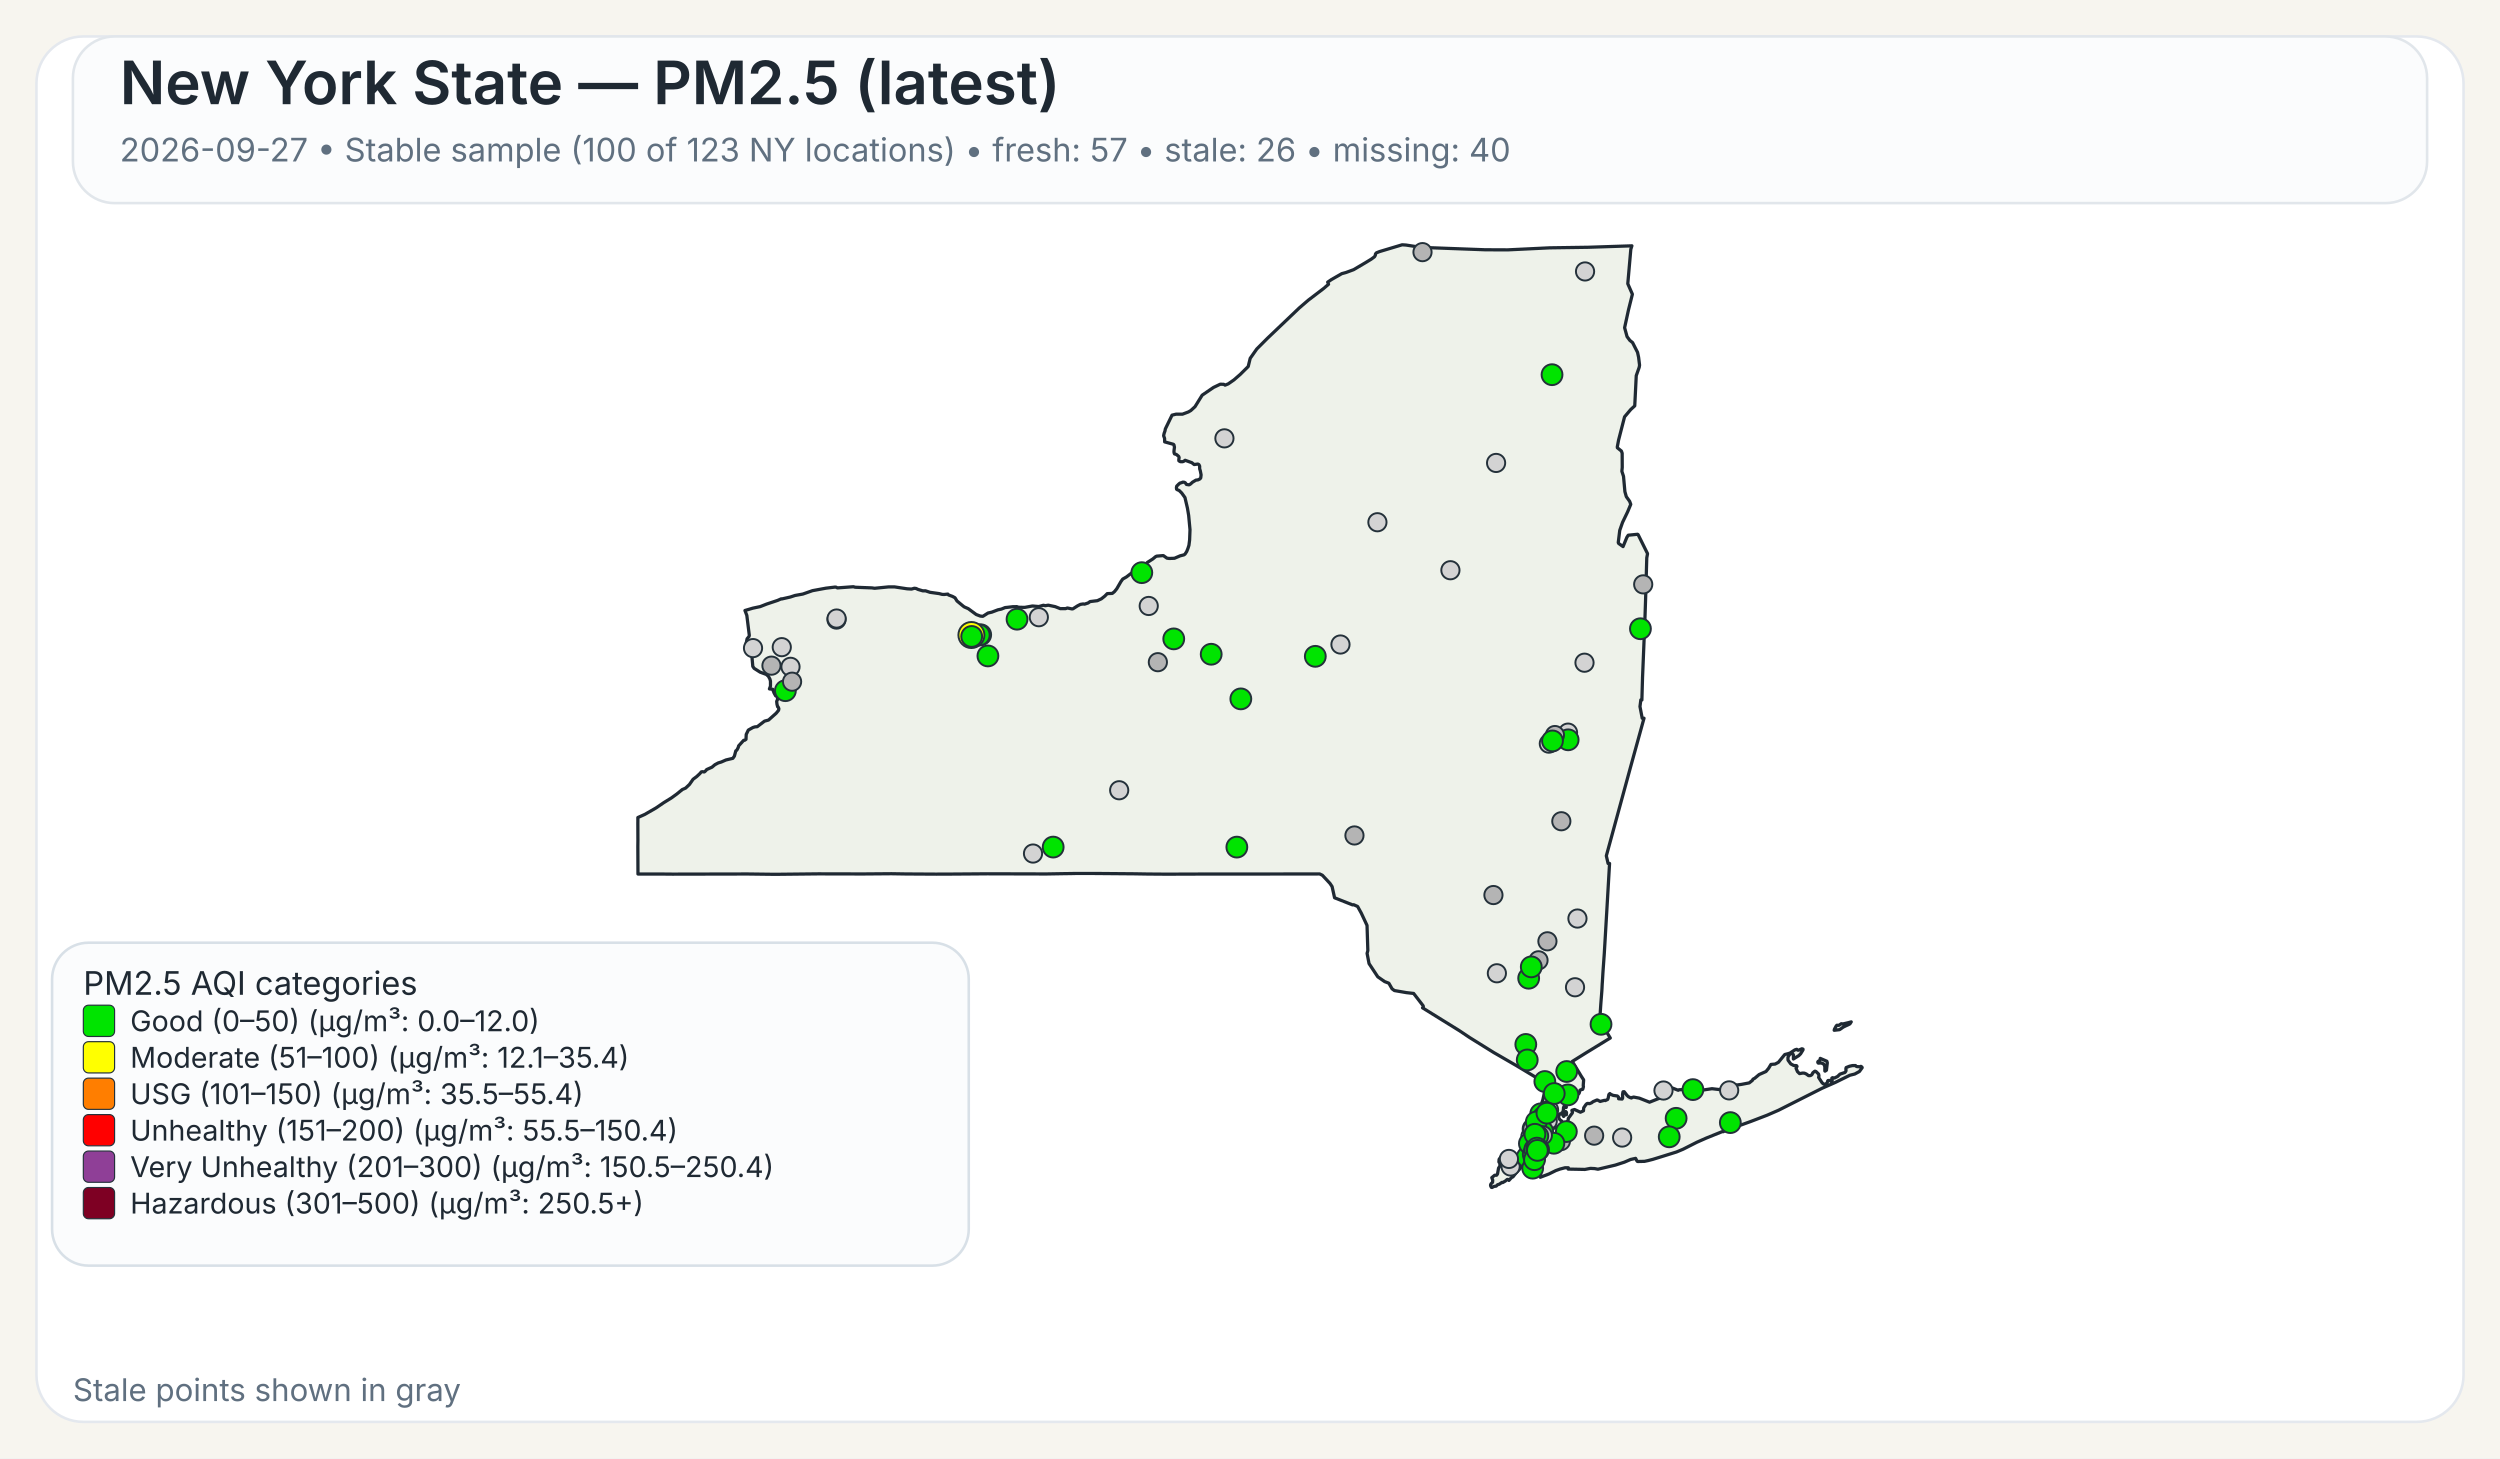
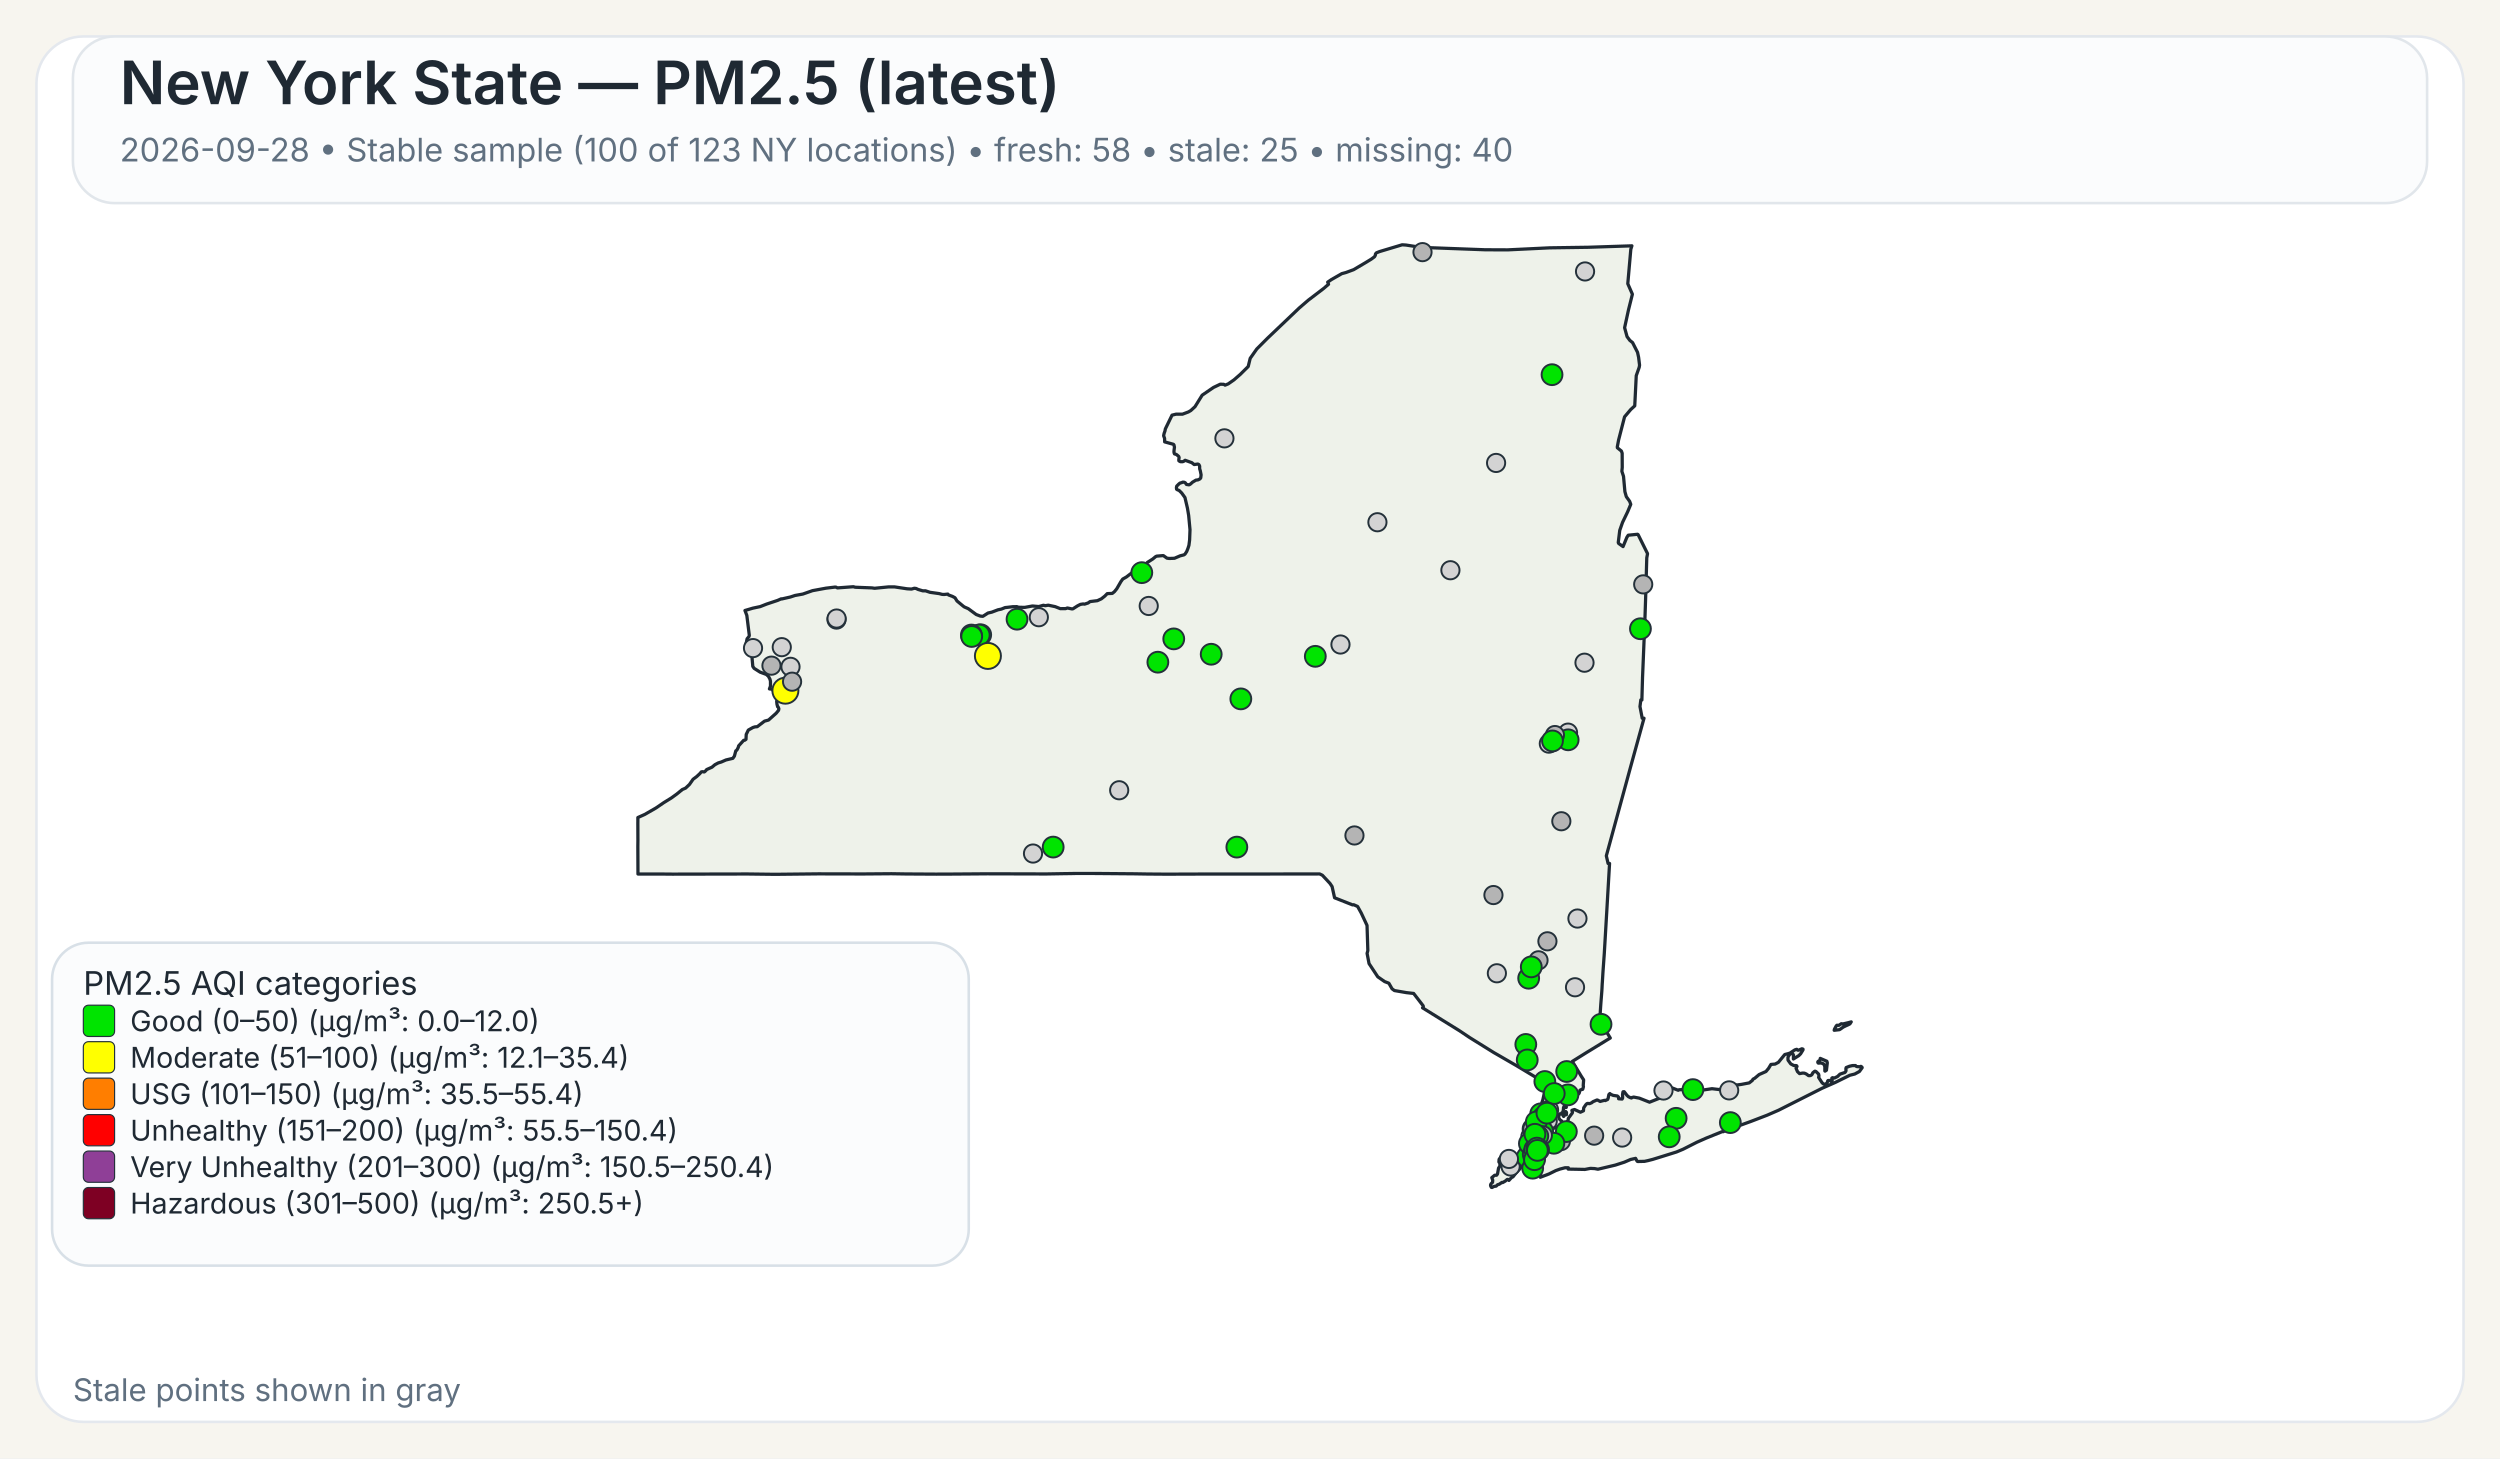
<svg xmlns="http://www.w3.org/2000/svg" width="960" height="560">
  <rect x="0" y="0" width="960" height="560" fill="#F7F5EF" />
  <rect x="14" y="14" width="932" height="532" rx="18" ry="18" fill="#FFFFFF" stroke="#E4E8EE" stroke-width="1" />
  <rect x="28" y="14" width="904" height="64" rx="16" ry="16" fill="#FBFCFD" stroke="#E1E6EB" stroke-width="1" />
  <text x="46" y="40" font-family="Public Sans, Inter, Aptos, Segoe UI, Arial, sans-serif" font-size="23" font-weight="600" fill="#1F2933">New York State — PM2.5 (latest)</text>
-   <text x="46" y="62" font-family="Public Sans, Inter, Aptos, Segoe UI, Arial, sans-serif" font-size="12.5" font-weight="400" fill="#607080">2026-09-27 • Stable sample (100 of 123 NY locations) • fresh: 57 • stale: 26 • missing: 40</text>
+   <text x="46" y="62" font-family="Public Sans, Inter, Aptos, Segoe UI, Arial, sans-serif" font-size="12.5" font-weight="400" fill="#607080">2026-09-28 • Stable sample (100 of 123 NY locations) • fresh: 58 • stale: 25 • missing: 40</text>
  <path d="M601.06,426.90 L601.23,426.83 L601.48,427.07 L601.55,427.32 L601.50,428.06 L601.28,428.08 L601.08,427.81 L601.04,427.27 L601.06,426.90 Z" fill="#EEF2EA" stroke="#1F2933" stroke-width="1.25" stroke-linejoin="round" />
  <path d="M585.16,439.66 L585.21,439.61 L585.24,439.63 L585.33,439.75 L585.00,440.50 L584.94,440.59 L584.83,440.54 L584.77,440.43 L584.80,440.38 L585.16,439.66 Z" fill="#EEF2EA" stroke="#1F2933" stroke-width="1.25" stroke-linejoin="round" />
  <path d="M579.00,452.87 L578.74,452.93 L578.02,453.54 L577.00,454.12 L576.75,454.04 L575.70,454.75 L575.07,454.93 L574.52,455.48 L573.72,455.58 L572.92,456.00 L572.71,455.95 L572.45,455.50 L572.36,455.05 L572.56,454.57 L573.14,454.01 L573.21,453.18 L572.85,452.21 L573.97,451.28 L574.68,451.28 L575.04,450.81 L575.45,448.53 L575.88,447.92 L575.97,447.53 L575.92,446.38 L575.63,446.32 L575.58,446.12 L575.66,445.16 L576.32,444.30 L576.87,444.03 L577.23,444.07 L577.46,444.30 L578.49,444.56 L580.44,444.30 L582.44,443.79 L583.07,443.83 L583.44,444.38 L583.57,445.77 L584.00,446.72 L584.43,447.38 L584.07,448.20 L583.53,448.95 L582.19,450.36 L580.96,451.93 L580.89,451.88 L580.35,452.27 L579.42,453.28 L579.25,452.99 L579.00,452.87 Z" fill="#EEF2EA" stroke="#1F2933" stroke-width="1.25" stroke-linejoin="round" />
  <path d="M698.65,407.28 L698.89,406.98 L698.98,406.42 L701.51,407.51 L701.69,408.12 L701.35,410.97 L700.83,411.31 L700.74,411.25 L700.74,409.57 L700.38,408.71 L700.19,408.52 L699.35,408.18 L698.24,408.24 L698.08,408.08 L698.02,407.81 L698.15,407.57 L698.65,407.28 Z" fill="#EEF2EA" stroke="#1F2933" stroke-width="1.25" stroke-linejoin="round" />
  <path d="M709.87,392.68 L710.87,392.40 L710.37,393.17 L709.71,393.51 L708.74,393.94 L707.77,394.42 L706.83,395.10 L706.37,395.39 L704.33,395.63 L704.44,395.18 L704.77,394.57 L705.12,393.94 L705.39,393.69 L706.11,393.74 L707.05,393.11 L707.70,393.19 L709.32,392.81 L709.87,392.68 Z" fill="#EEF2EA" stroke="#1F2933" stroke-width="1.25" stroke-linejoin="round" />
  <path d="M601.43,424.75 L601.44,424.82 L601.44,424.87 L601.44,424.97 L601.48,425.16 L601.44,425.24 L601.21,425.31 L600.95,425.08 L600.95,424.92 L601.10,424.88 L601.13,424.65 L601.23,424.58 L601.37,424.64 L601.42,424.70 L601.43,424.75 Z" fill="#EEF2EA" stroke="#1F2933" stroke-width="1.25" stroke-linejoin="round" />
  <path d="M623.05,163.10 L621.53,169.00 L621.04,171.61 L621.07,171.95 L622.62,173.20 L622.91,174.06 L622.94,179.46 L622.80,180.98 L623.43,182.92 L623.96,188.79 L624.50,190.70 L624.50,190.71 L625.79,192.51 L626.21,193.67 L625.60,195.12 L625.01,196.54 L623.06,200.59 L622.75,201.47 L621.98,203.67 L621.41,208.34 L621.56,208.68 L623.25,209.89 L624.72,206.33 L625.25,205.52 L628.84,205.16 L629.06,205.34 L632.45,212.18 L632.66,212.61 L632.36,214.21 L632.03,225.74 L632.03,225.80 L632.02,226.34 L632.00,227.05 L631.90,230.25 L631.64,238.09 L631.03,253.00 L630.74,259.97 L630.73,260.06 L630.73,260.23 L630.48,268.80 L630.08,268.74 L629.75,271.32 L630.61,275.80 L631.30,275.80 L628.80,284.88 L626.09,294.70 L622.63,307.38 L616.83,328.64 L617.50,331.57 L618.07,331.57 L617.02,349.62 L617.02,349.66 L616.71,354.88 L616.28,362.25 L616.04,366.27 L615.53,373.42 L615.30,377.22 L615.29,377.28 L615.29,377.35 L615.28,377.44 L615.28,377.49 L615.27,377.53 L615.19,379.03 L615.19,379.14 L615.18,379.18 L615.18,379.35 L615.17,379.49 L615.12,380.31 L615.09,380.73 L615.08,380.89 L614.72,385.46 L614.66,386.30 L614.29,391.98 L618.35,398.60 L616.75,399.56 L616.45,399.75 L610.52,403.39 L609.46,404.03 L609.01,404.31 L603.77,407.58 L605.77,410.89 L606.19,411.58 L606.62,412.29 L607.18,413.23 L608.08,414.62 L608.12,414.70 L607.96,416.83 L608.04,417.28 L607.81,418.17 L607.68,418.35 L607.54,418.27 L606.73,418.62 L606.42,419.73 L606.23,420.03 L605.55,420.48 L604.13,421.08 L603.54,421.65 L602.05,422.64 L600.59,424.82 L600.46,425.17 L600.38,425.37 L600.34,426.13 L600.15,426.98 L600.19,427.32 L600.39,427.51 L600.54,427.87 L600.54,428.09 L600.53,428.27 L600.60,428.55 L600.51,428.65 L600.44,428.71 L600.35,428.62 L600.18,428.29 L600.01,427.93 L600.10,427.54 L599.94,427.19 L599.85,427.21 L599.64,427.48 L599.51,427.81 L599.07,427.70 L598.72,427.92 L598.55,428.85 L598.57,429.17 L598.77,429.63 L599.21,430.17 L599.64,430.41 L600.31,431.59 L600.59,432.07 L600.90,432.04 L601.36,431.60 L601.36,431.60 L602.21,429.98 L602.19,429.51 L603.74,427.42 L603.84,427.11 L603.60,426.42 L603.67,426.33 L604.61,426.05 L606.88,427.09 L607.17,426.96 L608.05,426.54 L608.14,425.40 L608.93,424.24 L609.36,423.80 L609.77,423.70 L610.33,423.82 L611.26,423.43 L611.66,423.07 L613.16,422.42 L613.38,422.39 L614.46,422.95 L616.17,422.51 L616.43,422.62 L617.32,422.20 L617.49,421.82 L617.52,421.77 L617.81,420.28 L618.19,419.93 L618.22,419.96 L618.50,420.18 L618.60,420.26 L618.84,420.36 L619.48,420.63 L619.66,420.66 L619.90,420.69 L620.59,420.79 L621.03,420.85 L621.08,420.86 L621.49,421.26 L621.50,421.39 L621.55,421.93 L622.90,422.03 L623.09,421.64 L623.06,420.27 L623.21,419.33 L623.28,419.23 L623.69,419.22 L624.78,420.64 L625.29,421.11 L626.07,421.51 L626.50,421.62 L626.59,421.46 L627.35,421.28 L629.51,421.69 L629.51,421.69 L633.42,423.24 L638.19,421.34 L638.36,420.84 L638.45,419.18 L638.68,418.35 L640.49,417.89 L642.20,417.80 L644.45,418.67 L644.65,418.48 L647.29,418.32 L649.72,418.35 L652.18,418.65 L653.70,418.61 L657.40,418.06 L660.48,418.42 L661.32,417.62 L664.03,416.80 L665.53,416.46 L666.97,416.64 L668.73,416.40 L671.71,415.83 L672.90,414.88 L673.16,414.40 L673.82,414.05 L675.50,412.63 L678.13,411.46 L679.12,410.27 L680.04,408.74 L681.66,408.60 L682.91,407.93 L685.34,404.94 L686.69,404.59 L687.35,404.38 L689.21,403.16 L689.94,402.93 L690.28,403.23 L690.57,403.30 L691.93,402.73 L692.35,402.87 L692.38,403.11 L691.44,404.66 L690.75,405.35 L688.66,406.65 L688.68,405.06 L688.30,404.60 L687.92,404.54 L687.60,404.66 L687.09,405.06 L686.58,406.01 L686.59,407.08 L687.65,408.54 L688.81,409.15 L689.85,409.20 L690.06,409.50 L689.68,410.21 L690.24,411.51 L691.03,412.27 L692.17,412.06 L692.88,412.09 L693.59,412.39 L694.51,413.06 L695.19,413.03 L695.62,412.79 L695.84,412.56 L696.12,411.95 L696.83,411.38 L696.98,411.33 L697.37,411.49 L698.35,412.46 L698.48,413.14 L698.35,413.73 L699.60,415.66 L700.04,416.12 L700.44,416.32 L700.84,416.33 L701.58,415.93 L701.76,415.37 L701.81,415.13 L701.99,414.91 L702.86,414.89 L703.07,415.26 L703.12,415.25 L703.24,415.22 L703.45,415.13 L703.57,414.86 L703.45,414.38 L703.43,414.00 L703.70,413.83 L704.39,413.98 L705.62,413.37 L706.56,412.46 L708.48,411.82 L708.83,411.29 L708.88,410.85 L708.80,410.51 L708.92,409.94 L710.19,409.44 L711.31,409.19 L712.51,409.17 L712.73,409.44 L713.09,409.58 L714.27,409.63 L714.58,409.48 L714.99,409.75 L715.07,409.99 L714.02,411.45 L712.24,412.42 L710.34,412.90 L704.77,415.65 L699.71,417.88 L682.98,426.32 L678.57,428.24 L672.42,430.60 L662.20,434.30 L661.73,434.58 L661.49,434.51 L660.84,434.74 L655.19,437.03 L651.62,438.61 L646.31,441.30 L643.78,442.36 L638.41,444.04 L634.66,445.20 L632.83,445.67 L631.47,445.96 L631.32,445.96 L628.83,446.02 L628.63,445.87 L628.07,444.81 L626.15,445.24 L623.74,446.28 L621.85,446.89 L620.27,447.40 L613.61,448.98 L612.34,448.74 L610.73,448.66 L608.60,449.06 L605.36,448.99 L602.17,448.93 L602.19,448.77 L602.25,448.43 L600.97,448.42 L599.39,448.83 L599.07,448.91 L597.43,449.50 L594.79,450.81 L591.48,452.07 L591.48,451.26 L591.59,450.86 L591.41,450.49 L591.24,450.39 L590.88,450.18 L590.56,449.81 L590.00,449.87 L588.10,450.05 L587.46,450.03 L587.05,449.85 L586.87,449.72 L586.81,449.43 L587.15,448.99 L587.21,448.90 L587.49,448.42 L587.39,448.02 L586.94,447.62 L585.63,447.32 L585.23,446.64 L585.06,445.69 L585.31,444.71 L585.45,444.41 L585.68,443.96 L586.50,442.95 L586.37,441.37 L586.22,441.17 L586.16,441.08 L586.11,440.71 L586.29,440.19 L586.49,440.03 L586.59,439.53 L586.42,439.11 L586.13,438.91 L586.77,435.14 L587.04,434.58 L587.53,433.54 L588.00,432.56 L588.37,431.79 L590.66,426.98 L591.27,425.68 L591.55,425.09 L591.55,425.09 L591.90,424.00 L592.36,422.57 L592.47,422.24 L593.89,415.87 L593.37,415.86 L592.83,415.54 L585.14,410.91 L585.14,410.91 L582.09,409.08 L581.83,408.93 L574.90,404.92 L573.64,404.20 L565.84,399.35 L564.27,398.37 L560.37,395.76 L546.26,387.01 L546.57,386.68 L546.49,386.22 L542.83,381.48 L542.63,381.46 L540.06,381.17 L535.45,380.37 L534.54,379.69 L533.32,377.55 L531.70,376.93 L529.06,375.09 L525.71,370.01 L525.14,367.03 L524.96,366.10 L525.25,365.02 L524.94,355.37 L522.72,350.61 L521.32,348.08 L519.78,347.40 L519.41,347.49 L512.48,344.75 L511.52,340.44 L510.72,339.24 L507.79,336.09 L506.74,335.59 L502.43,335.60 L502.18,335.60 L499.75,335.60 L499.39,335.61 L499.35,335.61 L469.83,335.63 L469.66,335.63 L462.36,335.64 L461.30,335.63 L460.85,335.63 L460.00,335.64 L448.21,335.68 L447.85,335.68 L441.17,335.63 L440.91,335.63 L435.49,335.54 L435.46,335.54 L420.14,335.41 L418.99,335.41 L413.90,335.41 L413.83,335.41 L413.52,335.41 L412.93,335.41 L412.60,335.42 L411.23,335.45 L411.22,335.45 L408.74,335.48 L408.73,335.48 L401.77,335.60 L379.14,335.54 L372.91,335.59 L364.59,335.65 L360.26,335.66 L359.71,335.67 L347.88,335.60 L347.87,335.60 L342.30,335.51 L337.43,335.55 L331.40,335.60 L314.24,335.56 L297.70,335.74 L295.08,335.71 L287.13,335.61 L286.61,335.61 L258.23,335.67 L257.47,335.66 L253.93,335.63 L253.07,335.62 L253.07,335.63 L244.98,335.62 L244.93,325.04 L244.95,323.48 L244.96,322.52 L244.95,321.67 L244.95,321.16 L244.95,320.84 L244.93,316.08 L244.94,315.42 L244.94,313.93 L247.57,312.75 L251.88,310.27 L254.93,308.19 L257.77,306.44 L259.87,304.92 L262.02,303.17 L263.28,302.62 L264.74,301.24 L266.14,299.24 L267.54,298.19 L268.72,297.09 L269.32,296.39 L269.90,296.33 L270.33,296.44 L270.54,296.38 L271.04,295.92 L271.36,295.51 L273.40,294.60 L274.52,293.65 L275.81,292.96 L276.98,292.61 L278.76,291.83 L281.41,291.20 L282.01,290.34 L282.12,289.92 L282.55,288.31 L282.75,288.22 L283.00,287.95 L283.49,287.01 L283.63,286.42 L285.57,284.28 L285.90,284.29 L286.46,283.91 L286.55,282.02 L287.35,280.35 L289.13,279.36 L289.89,279.12 L290.78,279.05 L293.57,276.92 L295.12,276.50 L298.07,273.86 L298.97,272.76 L299.09,272.13 L298.79,271.45 L298.62,271.42 L298.36,270.43 L298.24,269.33 L298.55,268.66 L298.61,268.16 L298.25,267.28 L297.85,267.20 L297.24,266.09 L296.70,264.68 L295.46,264.54 L295.86,263.47 L295.86,261.59 L295.66,260.80 L295.08,259.71 L294.94,259.59 L294.28,258.99 L291.89,258.11 L289.57,256.64 L289.07,255.88 L288.57,250.10 L288.55,249.89 L286.78,249.43 L286.31,248.17 L286.88,245.30 L287.63,244.40 L287.73,243.95 L286.78,236.32 L286.06,234.43 L289.07,233.54 L291.93,232.93 L294.37,231.97 L298.62,230.55 L299.99,229.95 L300.12,230.02 L303.47,229.26 L305.29,228.66 L308.28,228.12 L312.00,226.81 L317.17,225.86 L320.65,225.44 L321.03,225.47 L321.59,225.76 L322.04,225.72 L327.70,225.30 L328.39,225.50 L334.82,225.75 L335.83,225.90 L341.09,225.38 L343.51,225.37 L348.32,226.10 L349.98,226.20 L350.03,226.20 L351.12,225.89 L351.79,225.98 L352.52,226.34 L354.31,226.87 L355.38,226.87 L357.13,227.45 L360.63,227.94 L361.77,228.24 L362.50,228.28 L363.98,228.13 L364.17,228.44 L365.74,229.01 L366.72,229.54 L367.48,230.77 L369.92,232.79 L370.31,233.07 L371.82,233.73 L373.38,234.88 L374.86,235.97 L376.42,236.57 L377.42,236.67 L379.40,235.40 L380.84,235.07 L383.21,234.17 L384.54,233.89 L385.93,233.32 L386.27,233.28 L386.83,233.22 L388.90,232.98 L390.48,232.95 L391.11,233.18 L393.48,233.24 L396.46,232.70 L398.89,232.91 L400.66,232.42 L401.43,232.58 L402.53,232.39 L405.18,232.95 L407.17,233.73 L409.20,233.71 L409.87,233.47 L411.66,233.83 L412.03,233.77 L413.80,232.63 L414.88,232.08 L415.91,231.92 L416.48,231.99 L417.81,231.55 L418.60,231.00 L421.39,230.66 L422.92,229.95 L424.23,228.91 L425.18,227.95 L425.69,227.93 L427.12,227.87 L427.93,227.21 L428.83,226.10 L430.44,223.32 L431.14,222.35 L431.96,221.89 L432.55,221.55 L435.18,219.53 L437.03,218.59 L437.61,217.92 L437.98,217.72 L438.51,217.88 L439.70,217.38 L440.56,215.99 L442.64,214.67 L443.82,213.70 L444.23,213.55 L446.72,213.34 L448.11,214.33 L448.97,214.45 L450.99,214.38 L453.20,213.43 L454.63,213.07 L455.05,212.77 L455.69,211.79 L456.17,210.59 L456.55,209.40 L456.81,207.36 L456.96,203.41 L456.73,200.97 L456.44,197.89 L455.97,195.10 L455.02,191.05 L453.78,189.32 L452.78,188.33 L452.13,188.08 L451.81,187.86 L451.74,187.30 L451.84,186.69 L452.22,186.31 L452.64,185.89 L453.10,185.51 L453.80,185.32 L454.18,185.14 L454.70,185.18 L455.13,185.37 L455.61,186.03 L456.63,186.18 L457.19,185.84 L457.91,185.17 L459.24,184.37 L460.00,184.28 L460.73,183.93 L461.08,183.54 L461.22,182.35 L460.90,180.72 L460.70,180.14 L460.66,179.72 L460.67,178.99 L460.38,178.40 L459.97,178.19 L458.56,178.39 L457.66,177.67 L455.09,176.75 L454.57,177.13 L454.12,177.30 L453.65,177.30 L453.29,177.28 L452.94,177.12 L452.67,176.90 L452.67,176.38 L452.79,175.72 L452.62,175.27 L451.89,174.63 L451.54,174.45 L451.01,174.30 L450.87,173.94 L450.80,173.54 L450.84,172.88 L450.99,171.72 L450.78,170.78 L450.56,170.60 L447.23,169.68 L447.20,168.34 L446.83,167.32 L447.02,166.42 L447.35,165.48 L447.50,164.69 L450.06,159.42 L451.61,159.04 L454.05,159.05 L456.36,158.18 L457.28,157.64 L458.88,156.17 L461.63,151.75 L465.96,148.79 L468.59,147.53 L469.94,147.58 L470.43,147.90 L471.65,147.40 L473.83,145.88 L476.29,143.74 L476.97,143.06 L479.31,140.74 L480.08,137.59 L482.60,134.01 L486.70,129.90 L498.91,118.26 L502.36,115.29 L508.27,110.78 L510.16,109.15 L509.83,108.34 L511.28,107.35 L515.25,105.08 L516.86,104.64 L519.80,103.55 L524.26,100.92 L526.51,99.55 L527.81,98.60 L528.14,98.00 L528.16,97.54 L528.55,97.08 L529.76,96.60 L538.43,94.00 L539.92,94.10 L544.47,94.80 L545.84,95.00 L570.26,95.91 L578.85,95.95 L585.96,95.61 L595.04,95.17 L609.91,94.95 L626.65,94.40 L626.23,95.73 L625.68,102.02 L625.07,108.95 L626.84,112.98 L625.33,119.03 L623.85,125.84 L624.79,129.27 L625.53,130.26 L625.83,130.68 L626.91,131.56 L626.91,131.56 L628.81,135.29 L629.22,137.19 L629.59,140.21 L629.45,141.06 L628.32,144.25 L627.83,154.15 L627.74,155.85 L626.19,157.27 L623.83,160.07 L623.05,163.10 Z" fill="#EEF2EA" stroke="#1F2933" stroke-width="1.25" stroke-linejoin="round" />
  <circle cx="574.80" cy="373.74" r="3.50" fill="lightgray" stroke="#24313A" stroke-width="0.75" />
  <circle cx="296.24" cy="255.61" r="3.50" fill="rgb(180,180,180)" stroke="#24313A" stroke-width="0.75" />
  <circle cx="585.91" cy="401.06" r="4.00" fill="#00E400" stroke="#24313A" stroke-width="0.75" />
  <circle cx="590.67" cy="430.08" r="3.50" fill="lightgray" stroke="#24313A" stroke-width="0.75" />
  <circle cx="587.01" cy="375.64" r="4.00" fill="#00E400" stroke="#24313A" stroke-width="0.75" />
  <circle cx="580.07" cy="447.93" r="3.50" fill="lightgray" stroke="#24313A" stroke-width="0.75" />
  <circle cx="528.93" cy="200.54" r="3.50" fill="lightgray" stroke="#24313A" stroke-width="0.75" />
  <circle cx="622.90" cy="436.82" r="3.50" fill="lightgray" stroke="#24313A" stroke-width="0.75" />
  <circle cx="321.22" cy="237.92" r="3.50" fill="lightgray" stroke="#24313A" stroke-width="0.75" />
  <circle cx="556.96" cy="218.97" r="3.50" fill="lightgray" stroke="#24313A" stroke-width="0.75" />
  <circle cx="574.50" cy="177.77" r="3.50" fill="lightgray" stroke="#24313A" stroke-width="0.75" />
  <circle cx="429.77" cy="303.46" r="3.50" fill="lightgray" stroke="#24313A" stroke-width="0.75" />
  <circle cx="514.74" cy="247.49" r="3.50" fill="lightgray" stroke="#24313A" stroke-width="0.75" />
  <circle cx="470.18" cy="168.33" r="3.50" fill="lightgray" stroke="#24313A" stroke-width="0.75" />
  <circle cx="376.59" cy="243.75" r="4.00" fill="#00E400" stroke="#24313A" stroke-width="0.75" />
  <circle cx="591.63" cy="427.72" r="4.00" fill="#00E400" stroke="#24313A" stroke-width="0.75" />
  <circle cx="593.40" cy="430.37" r="3.50" fill="lightgray" stroke="#24313A" stroke-width="0.75" />
  <circle cx="593.93" cy="437.51" r="4.00" fill="#00E400" stroke="#24313A" stroke-width="0.75" />
  <circle cx="602.12" cy="281.33" r="3.50" fill="lightgray" stroke="#24313A" stroke-width="0.75" />
  <circle cx="398.91" cy="237.01" r="3.50" fill="lightgray" stroke="#24313A" stroke-width="0.75" />
  <circle cx="598.03" cy="436.67" r="4.00" fill="#00E400" stroke="#24313A" stroke-width="0.75" />
  <circle cx="595.98" cy="143.88" r="4.00" fill="#00E400" stroke="#24313A" stroke-width="0.75" />
  <circle cx="601.61" cy="411.46" r="4.00" fill="#00E400" stroke="#24313A" stroke-width="0.75" />
  <circle cx="608.45" cy="254.48" r="3.50" fill="lightgray" stroke="#24313A" stroke-width="0.75" />
  <circle cx="604.81" cy="379.11" r="3.50" fill="lightgray" stroke="#24313A" stroke-width="0.75" />
  <circle cx="588.51" cy="437.27" r="3.50" fill="rgb(180,180,180)" stroke="#24313A" stroke-width="0.75" />
  <circle cx="465.10" cy="251.23" r="4.00" fill="#00E400" stroke="#24313A" stroke-width="0.75" />
  <circle cx="396.68" cy="327.76" r="3.50" fill="lightgray" stroke="#24313A" stroke-width="0.75" />
  <circle cx="643.63" cy="429.43" r="4.00" fill="#00E400" stroke="#24313A" stroke-width="0.75" />
  <circle cx="586.47" cy="444.33" r="4.00" fill="#00E400" stroke="#24313A" stroke-width="0.75" />
  <circle cx="303.55" cy="256.06" r="3.50" fill="lightgray" stroke="#24313A" stroke-width="0.75" />
  <circle cx="602.17" cy="284.09" r="4.00" fill="#00E400" stroke="#24313A" stroke-width="0.75" />
-   <circle cx="301.59" cy="265.22" r="4.00" fill="#00E400" stroke="#24313A" stroke-width="0.75" />
+   <circle cx="301.59" cy="265.22" r="5.00" fill="#FFFF00" stroke="#24313A" stroke-width="0.75" />
  <circle cx="321.26" cy="237.52" r="3.50" fill="lightgray" stroke="#24313A" stroke-width="0.75" />
  <circle cx="612.15" cy="436.09" r="3.50" fill="rgb(180,180,180)" stroke="#24313A" stroke-width="0.75" />
  <circle cx="587.88" cy="438.53" r="3.50" fill="rgb(180,180,180)" stroke="#24313A" stroke-width="0.75" />
  <circle cx="591.83" cy="440.12" r="3.50" fill="lightgray" stroke="#24313A" stroke-width="0.75" />
  <circle cx="594.32" cy="430.48" r="3.50" fill="lightgray" stroke="#24313A" stroke-width="0.75" />
  <circle cx="594.83" cy="426.21" r="3.50" fill="lightgray" stroke="#24313A" stroke-width="0.75" />
  <circle cx="605.74" cy="352.72" r="3.50" fill="lightgray" stroke="#24313A" stroke-width="0.75" />
  <circle cx="664.00" cy="418.71" r="3.50" fill="lightgray" stroke="#24313A" stroke-width="0.75" />
  <circle cx="546.24" cy="96.82" r="3.50" fill="rgb(180,180,180)" stroke="#24313A" stroke-width="0.75" />
  <circle cx="638.78" cy="418.76" r="3.50" fill="lightgray" stroke="#24313A" stroke-width="0.75" />
  <circle cx="304.16" cy="261.77" r="3.50" fill="rgb(180,180,180)" stroke="#24313A" stroke-width="0.75" />
  <circle cx="441.11" cy="232.69" r="3.50" fill="lightgray" stroke="#24313A" stroke-width="0.75" />
  <circle cx="598.43" cy="436.52" r="4.00" fill="#00E400" stroke="#24313A" stroke-width="0.75" />
  <circle cx="376.03" cy="243.84" r="4.00" fill="#00E400" stroke="#24313A" stroke-width="0.75" />
  <circle cx="592.26" cy="428.72" r="3.50" fill="rgb(180,180,180)" stroke="#24313A" stroke-width="0.75" />
  <circle cx="579.43" cy="445.03" r="3.50" fill="lightgray" stroke="#24313A" stroke-width="0.75" />
  <circle cx="602.08" cy="420.44" r="4.00" fill="#00E400" stroke="#24313A" stroke-width="0.75" />
  <circle cx="590.18" cy="441.64" r="3.50" fill="rgb(180,180,180)" stroke="#24313A" stroke-width="0.75" />
  <circle cx="520.11" cy="320.82" r="3.50" fill="rgb(180,180,180)" stroke="#24313A" stroke-width="0.75" />
  <circle cx="601.48" cy="434.51" r="3.50" fill="rgb(180,180,180)" stroke="#24313A" stroke-width="0.75" />
  <circle cx="598.28" cy="436.62" r="3.50" fill="rgb(180,180,180)" stroke="#24313A" stroke-width="0.75" />
  <circle cx="601.48" cy="434.52" r="3.50" fill="lightgray" stroke="#24313A" stroke-width="0.75" />
  <circle cx="608.66" cy="104.24" r="3.50" fill="lightgray" stroke="#24313A" stroke-width="0.75" />
-   <circle cx="373.02" cy="243.85" r="5.00" fill="#FFFF00" stroke="#24313A" stroke-width="0.75" />
+   <circle cx="373.02" cy="243.85" r="4.00" fill="#00E400" stroke="#24313A" stroke-width="0.75" />
  <circle cx="598.27" cy="436.67" r="3.50" fill="lightgray" stroke="#24313A" stroke-width="0.75" />
  <circle cx="598.28" cy="436.62" r="3.50" fill="lightgray" stroke="#24313A" stroke-width="0.75" />
  <circle cx="587.67" cy="436.46" r="3.50" fill="lightgray" stroke="#24313A" stroke-width="0.75" />
  <circle cx="590.79" cy="368.76" r="3.50" fill="rgb(180,180,180)" stroke="#24313A" stroke-width="0.75" />
  <circle cx="593.22" cy="415.30" r="4.00" fill="#00E400" stroke="#24313A" stroke-width="0.75" />
  <circle cx="590.92" cy="439.03" r="4.00" fill="#00E400" stroke="#24313A" stroke-width="0.75" />
  <circle cx="300.20" cy="248.51" r="3.50" fill="lightgray" stroke="#24313A" stroke-width="0.75" />
  <circle cx="588.55" cy="448.58" r="4.00" fill="#00E400" stroke="#24313A" stroke-width="0.75" />
  <circle cx="592.77" cy="438.21" r="3.50" fill="lightgray" stroke="#24313A" stroke-width="0.75" />
  <circle cx="592.77" cy="438.23" r="3.50" fill="rgb(180,180,180)" stroke="#24313A" stroke-width="0.75" />
  <circle cx="592.78" cy="438.21" r="3.50" fill="rgb(180,180,180)" stroke="#24313A" stroke-width="0.75" />
  <circle cx="592.81" cy="438.17" r="3.50" fill="rgb(180,180,180)" stroke="#24313A" stroke-width="0.75" />
  <circle cx="592.70" cy="438.35" r="3.50" fill="rgb(180,180,180)" stroke="#24313A" stroke-width="0.75" />
  <circle cx="592.76" cy="438.20" r="3.50" fill="lightgray" stroke="#24313A" stroke-width="0.75" />
  <circle cx="592.66" cy="438.26" r="3.50" fill="lightgray" stroke="#24313A" stroke-width="0.75" />
  <circle cx="599.38" cy="438.19" r="3.50" fill="rgb(180,180,180)" stroke="#24313A" stroke-width="0.75" />
  <circle cx="474.95" cy="325.29" r="4.00" fill="#00E400" stroke="#24313A" stroke-width="0.75" />
  <circle cx="588.70" cy="433.55" r="4.00" fill="#00E400" stroke="#24313A" stroke-width="0.75" />
  <circle cx="601.48" cy="434.52" r="4.00" fill="#00E400" stroke="#24313A" stroke-width="0.75" />
  <circle cx="629.93" cy="241.44" r="4.00" fill="#00E400" stroke="#24313A" stroke-width="0.75" />
  <circle cx="599.55" cy="315.36" r="3.50" fill="rgb(180,180,180)" stroke="#24313A" stroke-width="0.75" />
  <circle cx="588.57" cy="437.98" r="3.50" fill="lightgray" stroke="#24313A" stroke-width="0.75" />
  <circle cx="595.75" cy="285.13" r="3.50" fill="rgb(180,180,180)" stroke="#24313A" stroke-width="0.75" />
  <circle cx="589.13" cy="443.87" r="4.00" fill="#00E400" stroke="#24313A" stroke-width="0.75" />
  <circle cx="594.21" cy="361.46" r="3.50" fill="rgb(180,180,180)" stroke="#24313A" stroke-width="0.75" />
  <circle cx="614.79" cy="393.33" r="4.00" fill="#00E400" stroke="#24313A" stroke-width="0.75" />
  <circle cx="664.45" cy="431.08" r="3.50" fill="lightgray" stroke="#24313A" stroke-width="0.75" />
  <circle cx="597.09" cy="282.26" r="3.50" fill="rgb(180,180,180)" stroke="#24313A" stroke-width="0.75" />
  <circle cx="573.48" cy="343.70" r="3.50" fill="rgb(180,180,180)" stroke="#24313A" stroke-width="0.75" />
  <circle cx="373.13" cy="244.40" r="4.00" fill="#00E400" stroke="#24313A" stroke-width="0.75" />
  <circle cx="590.03" cy="441.87" r="4.00" fill="#00E400" stroke="#24313A" stroke-width="0.75" />
  <circle cx="664.45" cy="431.08" r="4.00" fill="#00E400" stroke="#24313A" stroke-width="0.75" />
  <circle cx="596.83" cy="419.91" r="4.00" fill="#00E400" stroke="#24313A" stroke-width="0.75" />
  <circle cx="640.98" cy="436.54" r="4.00" fill="#00E400" stroke="#24313A" stroke-width="0.75" />
  <circle cx="587.29" cy="439.12" r="4.00" fill="#00E400" stroke="#24313A" stroke-width="0.75" />
  <circle cx="589.23" cy="444.79" r="4.00" fill="#00E400" stroke="#24313A" stroke-width="0.75" />
  <circle cx="588.46" cy="433.42" r="3.50" fill="rgb(180,180,180)" stroke="#24313A" stroke-width="0.75" />
  <circle cx="592.37" cy="434.42" r="4.00" fill="#00E400" stroke="#24313A" stroke-width="0.75" />
  <circle cx="594.75" cy="285.55" r="3.50" fill="lightgray" stroke="#24313A" stroke-width="0.75" />
  <circle cx="630.99" cy="224.40" r="3.50" fill="rgb(180,180,180)" stroke="#24313A" stroke-width="0.75" />
  <circle cx="590.52" cy="437.49" r="4.00" fill="#00E400" stroke="#24313A" stroke-width="0.75" />
  <circle cx="589.94" cy="430.85" r="4.00" fill="#00E400" stroke="#24313A" stroke-width="0.75" />
  <circle cx="650.08" cy="418.41" r="4.00" fill="#00E400" stroke="#24313A" stroke-width="0.75" />
  <circle cx="596.15" cy="284.52" r="4.00" fill="#00E400" stroke="#24313A" stroke-width="0.75" />
  <circle cx="588.77" cy="443.25" r="4.00" fill="#00E400" stroke="#24313A" stroke-width="0.75" />
  <circle cx="596.70" cy="439.01" r="4.00" fill="#00E400" stroke="#24313A" stroke-width="0.75" />
  <circle cx="390.54" cy="237.77" r="4.00" fill="#00E400" stroke="#24313A" stroke-width="0.75" />
  <circle cx="589.36" cy="441.38" r="4.00" fill="#00E400" stroke="#24313A" stroke-width="0.75" />
  <circle cx="450.72" cy="245.33" r="4.00" fill="#00E400" stroke="#24313A" stroke-width="0.75" />
-   <circle cx="444.62" cy="254.28" r="3.50" fill="rgb(180,180,180)" stroke="#24313A" stroke-width="0.75" />
-   <circle cx="379.36" cy="251.88" r="4.00" fill="#00E400" stroke="#24313A" stroke-width="0.75" />
+   <circle cx="444.62" cy="254.28" r="4.00" fill="#00E400" stroke="#24313A" stroke-width="0.75" />
+   <circle cx="379.36" cy="251.88" r="5.00" fill="#FFFF00" stroke="#24313A" stroke-width="0.75" />
  <circle cx="594.02" cy="427.45" r="4.00" fill="#00E400" stroke="#24313A" stroke-width="0.75" />
  <circle cx="592.46" cy="435.94" r="3.50" fill="rgb(180,180,180)" stroke="#24313A" stroke-width="0.75" />
  <circle cx="289.16" cy="248.87" r="3.50" fill="lightgray" stroke="#24313A" stroke-width="0.75" />
  <circle cx="505.08" cy="252.03" r="4.00" fill="#00E400" stroke="#24313A" stroke-width="0.75" />
  <circle cx="590.51" cy="436.23" r="4.00" fill="#00E400" stroke="#24313A" stroke-width="0.75" />
  <circle cx="589.41" cy="435.56" r="4.00" fill="#00E400" stroke="#24313A" stroke-width="0.75" />
  <circle cx="438.45" cy="219.90" r="4.00" fill="#00E400" stroke="#24313A" stroke-width="0.75" />
  <circle cx="589.25" cy="445.32" r="4.00" fill="#00E400" stroke="#24313A" stroke-width="0.75" />
  <circle cx="590.82" cy="441.48" r="4.00" fill="#00E400" stroke="#24313A" stroke-width="0.75" />
  <circle cx="476.48" cy="268.37" r="4.00" fill="#00E400" stroke="#24313A" stroke-width="0.75" />
  <circle cx="404.42" cy="325.28" r="4.00" fill="#00E400" stroke="#24313A" stroke-width="0.75" />
  <circle cx="586.46" cy="407.02" r="4.00" fill="#00E400" stroke="#24313A" stroke-width="0.75" />
  <circle cx="590.18" cy="440.88" r="4.00" fill="#00E400" stroke="#24313A" stroke-width="0.75" />
  <circle cx="590.36" cy="441.75" r="4.00" fill="#00E400" stroke="#24313A" stroke-width="0.75" />
  <circle cx="588.01" cy="371.28" r="4.00" fill="#00E400" stroke="#24313A" stroke-width="0.75" />
  <rect x="20" y="362" width="352" height="124" rx="14" ry="14" fill="#FBFCFD" stroke="#D8E0E7" stroke-width="1" />
  <text x="32" y="382" font-family="Inter, Aptos, Segoe UI, Arial, sans-serif" font-size="12.5" fill="#1F2933">PM2.5 AQI categories</text>
  <rect x="32" y="386" width="12" height="12" rx="2" ry="2" fill="#00E400" stroke="#24313A" stroke-width="0.45" />
  <text x="50" y="396" font-family="Inter, Aptos, Segoe UI, Arial, sans-serif" font-size="11" fill="#1F2933">Good (0–50)  (µg/m³: 0.0–12.0)</text>
  <rect x="32" y="400" width="12" height="12" rx="2" ry="2" fill="#FFFF00" stroke="#24313A" stroke-width="0.45" />
  <text x="50" y="410" font-family="Inter, Aptos, Segoe UI, Arial, sans-serif" font-size="11" fill="#1F2933">Moderate (51–100)  (µg/m³: 12.1–35.4)</text>
  <rect x="32" y="414" width="12" height="12" rx="2" ry="2" fill="#FF7E00" stroke="#24313A" stroke-width="0.45" />
  <text x="50" y="424" font-family="Inter, Aptos, Segoe UI, Arial, sans-serif" font-size="11" fill="#1F2933">USG (101–150)  (µg/m³: 35.5–55.4)</text>
  <rect x="32" y="428" width="12" height="12" rx="2" ry="2" fill="#FF0000" stroke="#24313A" stroke-width="0.45" />
  <text x="50" y="438" font-family="Inter, Aptos, Segoe UI, Arial, sans-serif" font-size="11" fill="#1F2933">Unhealthy (151–200)  (µg/m³: 55.5–150.4)</text>
  <rect x="32" y="442" width="12" height="12" rx="2" ry="2" fill="#8F3F97" stroke="#24313A" stroke-width="0.45" />
  <text x="50" y="452" font-family="Inter, Aptos, Segoe UI, Arial, sans-serif" font-size="11" fill="#1F2933">Very Unhealthy (201–300)  (µg/m³: 150.5–250.4)</text>
  <rect x="32" y="456" width="12" height="12" rx="2" ry="2" fill="#7E0023" stroke="#24313A" stroke-width="0.45" />
  <text x="50" y="466" font-family="Inter, Aptos, Segoe UI, Arial, sans-serif" font-size="11" fill="#1F2933">Hazardous (301–500)  (µg/m³: 250.5+)</text>
  <text x="28" y="538" font-family="Inter, Aptos, Segoe UI, Arial, sans-serif" font-size="12" fill="#607080">Stale points shown in gray</text>
</svg>
